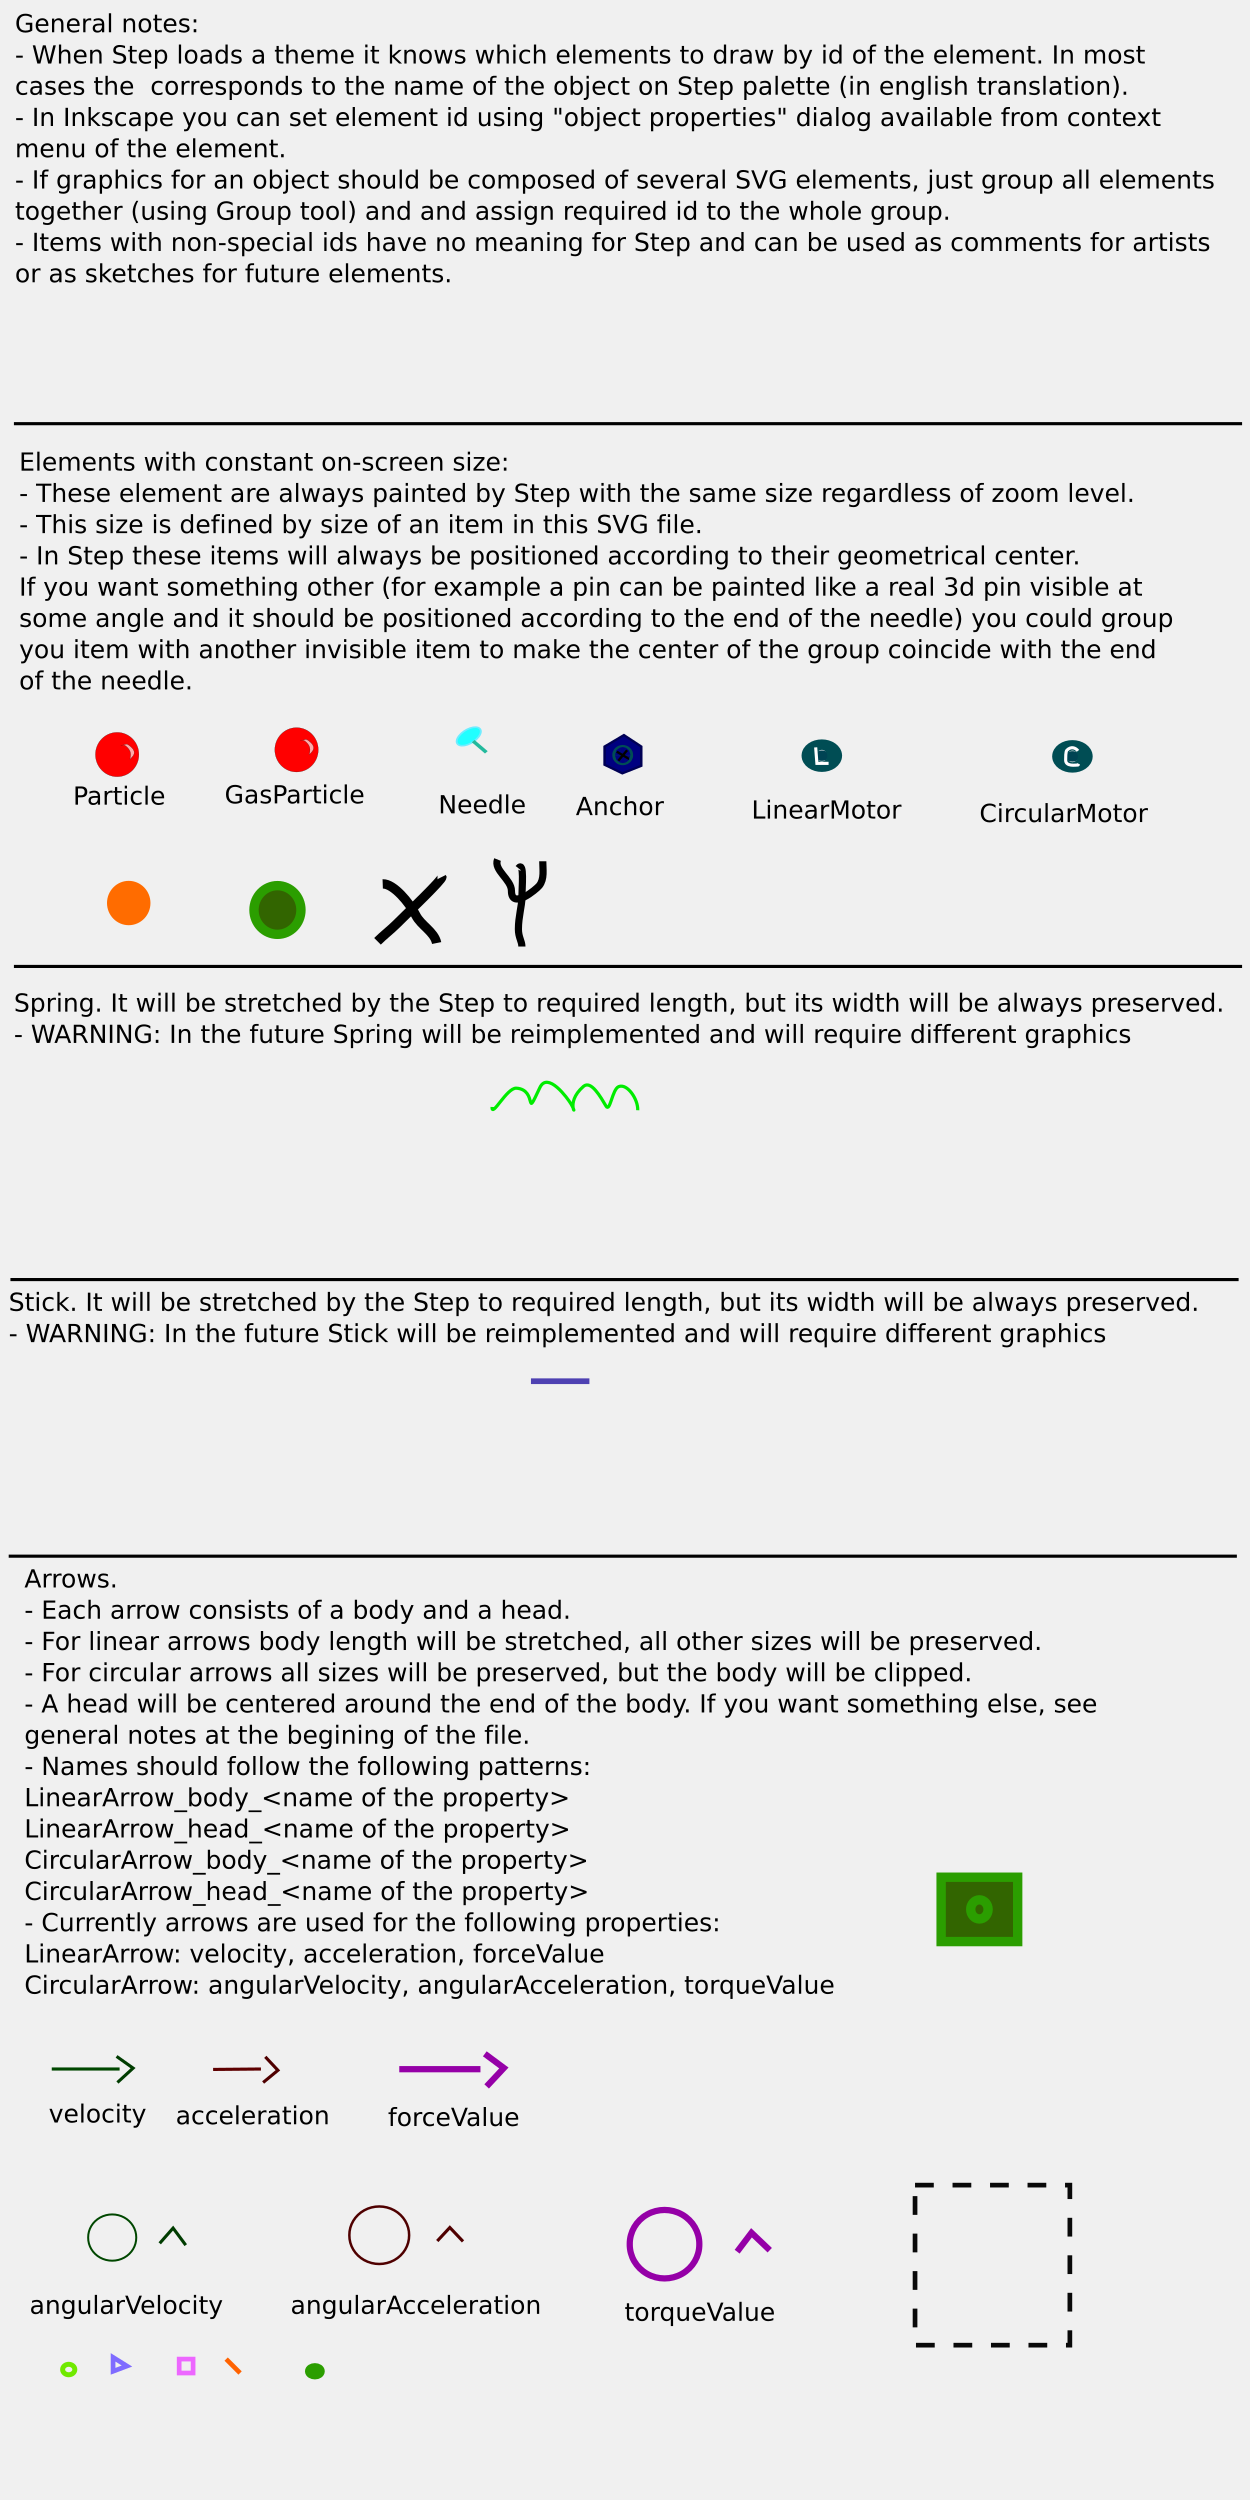
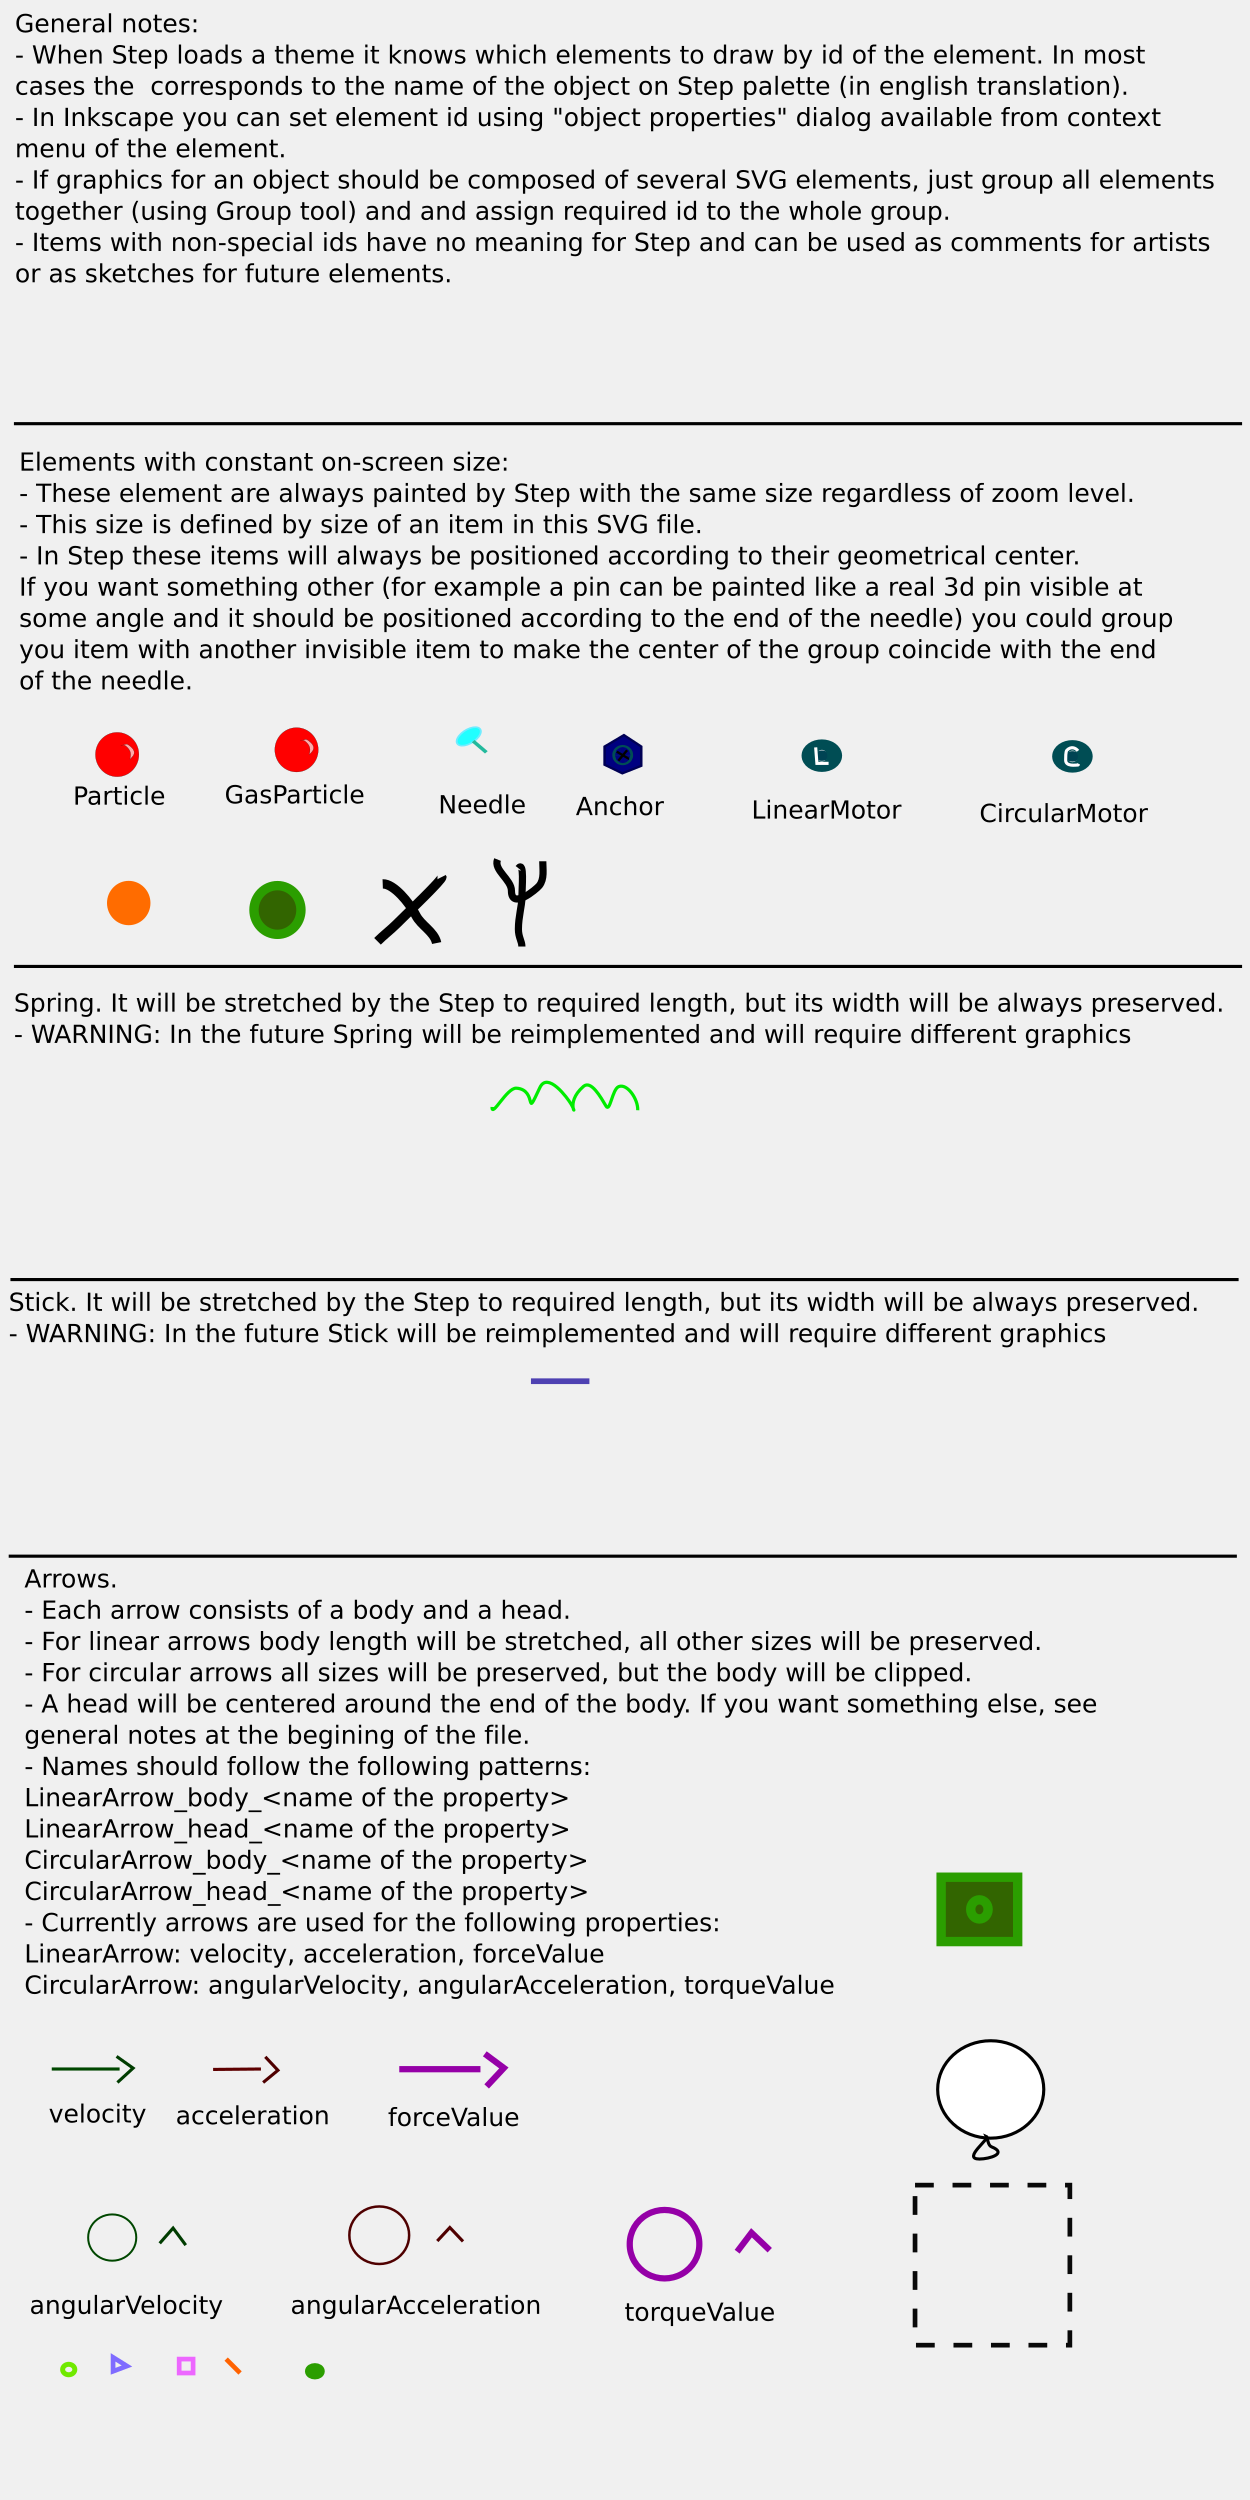
<svg xmlns="http://www.w3.org/2000/svg" width="400" height="800" id="svg2" version="1.0">
  <defs id="defs4">
    </defs>
  <g id="layer1" transform="translate(-250.9286,-426.1479)">
    <path style="fill:none;fill-opacity:1;fill-rule:evenodd;stroke:#00ec00;stroke-width:1.032;stroke-linecap:butt;stroke-linejoin:miter;stroke-miterlimit:4;stroke-dasharray:none;stroke-opacity:1" d="M 408.389,780.371 C 408.226,784.093 413.094,774.166 416.16,774.364 C 423.231,774.82 418.521,785.207 423.676,774.198 C 426.187,768.835 432.565,777.579 433.638,779.396 C 436.525,784.287 431.211,779.383 437.637,773.797 C 440.052,771.697 443.138,777.189 444.868,780.12 C 446.137,782.27 446.832,774.723 448.896,773.872 C 451.647,772.738 455.155,777.903 455,781.425" id="Spring" />
    <path style="fill:none;fill-rule:evenodd;stroke:#4e41b2;stroke-width:1.825;stroke-linecap:butt;stroke-linejoin:miter;stroke-miterlimit:4;stroke-dasharray:none;stroke-opacity:1" d="M 420.833,868.137 L 439.539,868.137" id="Stick" />
    <path style="fill:none;fill-rule:evenodd;stroke:#004700;stroke-width:1px;stroke-linecap:butt;stroke-linejoin:miter;stroke-opacity:1" d="M 267.49,1088.231 L 289.2,1088.231" id="LinearArrow_body_velocity" />
    <path style="fill:none;fill-rule:evenodd;stroke:#003c00;stroke-width:1px;stroke-linecap:butt;stroke-linejoin:miter;stroke-opacity:1" d="M 288.226,1084.195 L 293.514,1087.953 L 288.504,1092.545" id="LinearArrow_head_velocity" />
    <path style="fill:none;fill-rule:evenodd;stroke:#5e0000;stroke-width:1px;stroke-linecap:butt;stroke-linejoin:miter;stroke-opacity:1" d="M 319.122,1088.37 L 334.43,1088.231" id="LinearArrow_body_acceleration" />
    <path style="fill:none;fill-rule:evenodd;stroke:#4f0000;stroke-width:1px;stroke-linecap:butt;stroke-linejoin:miter;stroke-opacity:1" d="M 335.822,1084.334 L 339.858,1088.649 L 335.126,1092.545" id="LinearArrow_head_acceleration" />
    <path style="fill:none;fill-rule:evenodd;stroke:#9500a7;stroke-width:2;stroke-linecap:butt;stroke-linejoin:miter;stroke-miterlimit:4;stroke-dasharray:none;stroke-opacity:1" d="M 378.694,1088.29 L 404.674,1088.29" id="LinearArrow_body_forceValue" />
    <path style="fill:none;fill-rule:evenodd;stroke:#9500a7;stroke-width:2;stroke-linecap:butt;stroke-linejoin:miter;stroke-miterlimit:4;stroke-dasharray:none;stroke-opacity:1" d="M 406.063,1083.37 L 412.165,1087.897 L 406.654,1093.801" id="LinearArrow_head_forceValue" />
    <text xml:space="preserve" style="font-size:8px;font-style:normal;font-weight:normal;fill:#000000;fill-opacity:1;stroke:none;stroke-width:1px;stroke-linecap:butt;stroke-linejoin:miter;stroke-opacity:1;font-family:Bitstream Vera Sans" x="255.712" y="436.473" id="text_GeneralNotes">
      <tspan id="tspan2418" x="255.712" y="436.473">General notes:</tspan>
      <tspan x="255.712" y="446.473" id="tspan2514">- When Step loads a theme it knows which elements to draw by id of the element. In most</tspan>
      <tspan x="255.712" y="456.473" id="tspan2516">cases the  corresponds to the name of the object on Step palette (in english translation).</tspan>
      <tspan x="255.712" y="466.473" id="tspan2518">- In Inkscape you can set element id using "object properties" dialog available from context</tspan>
      <tspan x="255.712" y="476.473" id="tspan2534">menu of the element.</tspan>
      <tspan x="255.712" y="486.473" id="tspan2430">- If graphics for an object should be composed of several SVG elements, just group all elements</tspan>
      <tspan x="255.712" y="496.473" id="tspan2432">together (using Group tool) and and assign required id to the whole group.</tspan>
      <tspan x="255.712" y="506.473" id="tspan2482">- Items with non-special ids have no meaning for Step and can be used as comments for artists</tspan>
      <tspan x="255.712" y="516.473" id="tspan3524">or as sketches for future elements.</tspan>
    </text>
    <path style="fill:none;fill-rule:evenodd;stroke:#000000;stroke-width:1px;stroke-linecap:butt;stroke-linejoin:miter;stroke-opacity:1" d="M 255.382,561.726 L 648.396,561.726" id="path2484" />
    <g id="Particle" transform="matrix(5.7948835e-2,0,0,6.131656e-2,266.9,634.3463)">
      <path d="M 491.429,542.362 A 120,115.714 0 1 1 251.429,542.362 A 120,115.714 0 1 1 491.429,542.362 z" id="path2393" style="fill:#ff0000;fill-rule:evenodd;stroke:#000000;stroke-width:1px;stroke-linecap:butt;stroke-linejoin:miter;stroke-opacity:1" />
      <path id="path2395" d="M 408.571,492.362 C 412.832,492.649 445.714,512.753 445.714,540.934 C 445.714,566.945 432.131,577.374 454.286,555.219 C 475.164,534.341 464.449,515.922 445.714,500.934 C 419.297,479.8 425.119,489.604 391.429,495.219" style="fill:#ffaaaa;fill-rule:evenodd;stroke:#000000;stroke-width:1px;stroke-linecap:butt;stroke-linejoin:miter;stroke-opacity:1" />
    </g>
    <g id="Pin" transform="matrix(1.015705,0,0,0.9453629,-162.5102,-106.0916)">
      <g transform="matrix(0.1212065,0,0,0.1109752,493.8406,722.1799)" id="pinpart" pinpart="">
        <path style="fill:#20ffff;fill-opacity:1;stroke:#6fecff;stroke-width:5;stroke-miterlimit:4;stroke-dasharray:none;stroke-opacity:1" id="path2394" d="M 288.571,385.714 A 37.143,20 0 1 1 214.286,385.714 A 37.143,20 0 1 1 288.571,385.714 z" transform="matrix(0.769584,-0.6385456,0.6385456,0.769584,62.56557,675.5712)" />
        <path transform="translate(250.9286,426.1479)" id="path2398" d="M 262.857,400 L 297.143,434.286" style="fill:#00ffff;fill-opacity:1;fill-rule:evenodd;stroke:#23b99c;stroke-width:10;stroke-linecap:butt;stroke-linejoin:miter;stroke-miterlimit:4;stroke-dasharray:none;stroke-opacity:1" />
      </g>
      <rect y="821.711" x="565.215" height="6.347" width="5.736" id="rect2416" style="fill:none;fill-opacity:1;stroke:none;stroke-width:8.238;stroke-miterlimit:4;stroke-dasharray:none;stroke-opacity:1" />
    </g>
    <g id="Anchor" transform="matrix(0.7992117,0,0,0.7250234,140.758,326.6563)">
      <path transform="translate(250.9286,426.1479)" id="path3217" d="M 128.993,40.567 L 128.993,48.62 L 136.098,52.409 L 143.676,49.093 L 143.676,40.567 L 136.729,35.515 L 128.993,40.567 z" style="fill:#000080;fill-rule:evenodd;stroke:#000054;stroke-width:1px;stroke-linecap:butt;stroke-linejoin:miter;stroke-opacity:1" />
      <path transform="matrix(0.7350589,0,0,0.8022186,287.3188,434.6645)" d="M 136.568,44.666 A 0.715,0.556 0 1 1 135.139,44.666 A 0.715,0.556 0 1 1 136.568,44.666 z" id="path3221" style="fill:#004353;fill-opacity:1;stroke:#004d54;stroke-width:10;stroke-miterlimit:4;stroke-dasharray:none;stroke-opacity:1" />
      <path transform="translate(250.9286,426.1479)" id="path3223" d="M 133.869,42.84 C 138.633,46.016 138.791,46.016 138.791,46.016" style="fill:none;fill-rule:evenodd;stroke:#000000;stroke-width:1px;stroke-linecap:butt;stroke-linejoin:miter;stroke-opacity:1" />
      <path transform="translate(250.9286,426.1479)" id="path3225" d="M 137.997,42.205 C 134.504,46.81 134.504,46.81 134.504,46.81" style="fill:none;fill-rule:evenodd;stroke:#000000;stroke-width:1px;stroke-linecap:butt;stroke-linejoin:miter;stroke-opacity:1" />
    </g>
    <g id="LinearMotor" transform="translate(109.6655,199.8473)">
      <path transform="matrix(0.8265071,0,0,0.7070294,273.7056,439.208)" d="M 160.798,40.883 A 2.854,2.362 0 1 1 155.09,40.883 A 2.854,2.362 0 1 1 160.798,40.883 z" id="path2403" style="fill:#004353;fill-opacity:1;stroke:#004d54;stroke-width:10;stroke-miterlimit:4;stroke-dasharray:none;stroke-opacity:1" />
      <path transform="translate(250.9286,426.1479)" id="path2405" d="M 151.351,39.309 L 151.745,44.426 L 155.484,44.426" style="fill:none;fill-opacity:1;fill-rule:evenodd;stroke:#ffffff;stroke-width:1px;stroke-linecap:butt;stroke-linejoin:miter;stroke-opacity:1" />
    </g>
    <g id="CircularMotor" transform="translate(173.1268,200.9607)">
      <path transform="matrix(0.8265071,0,0,0.7070294,290.4349,438.3223)" d="M 160.798,40.883 A 2.854,2.362 0 1 1 155.09,40.883 A 2.854,2.362 0 1 1 160.798,40.883 z" id="path2408" style="fill:#004353;fill-opacity:1;stroke:#004d54;stroke-width:10;stroke-miterlimit:4;stroke-dasharray:none;stroke-opacity:1" />
      <path id="path2416" d="M 422.748,465.457 C 421.959,464.444 420.536,463.93 419.206,465.26 C 418.793,465.673 418.812,467.699 418.812,468.409 C 418.812,470.585 422.071,469.983 422.748,469.983 C 422.895,469.983 422.88,469.721 422.945,469.59" style="fill:none;fill-opacity:1;fill-rule:evenodd;stroke:#fffdff;stroke-width:1px;stroke-linecap:butt;stroke-linejoin:miter;stroke-opacity:1" />
    </g>
    <text xml:space="preserve" style="font-size:8px;font-style:normal;font-weight:normal;fill:#000000;fill-opacity:1;stroke:none;stroke-width:1px;stroke-linecap:butt;stroke-linejoin:miter;stroke-opacity:1;font-family:Bitstream Vera Sans" x="257.052" y="576.756" id="text2434">
      <tspan id="tspan2436" x="257.052" y="576.756">Elements with constant on-screen size:</tspan>
      <tspan x="257.052" y="586.756" id="tspan2438">- These element are always painted by Step with the same size regardless of zoom level.</tspan>
      <tspan x="257.052" y="596.756" id="tspan2458">- This size is defined by size of an item in this SVG file.</tspan>
      <tspan x="257.052" y="606.756" id="tspan2464">- In Step these items will always be positioned according to their geometrical center.</tspan>
      <tspan x="257.052" y="616.756" id="tspan2466">If you want something other (for example a pin can be painted like a real 3d pin visible at</tspan>
      <tspan x="257.052" y="626.756" id="tspan2468">some angle and it should be positioned according to the end of the needle) you could group</tspan>
      <tspan x="257.052" y="636.756" id="tspan2478">you item with another invisible item to make the center of the group coincide with the end</tspan>
      <tspan x="257.052" y="646.756" id="tspan2480">of the needle.</tspan>
      <tspan x="257.052" y="656.756" id="tspan2460" />
      <tspan x="257.052" y="666.756" id="tspan2456" />
    </text>
    <text xml:space="preserve" style="font-size:8px;font-style:normal;font-weight:normal;fill:#000000;fill-opacity:1;stroke:none;stroke-width:1px;stroke-linecap:butt;stroke-linejoin:miter;stroke-opacity:1;font-family:Bitstream Vera Sans" x="274.309" y="683.638" id="text2486">
      <tspan id="tspan2488" x="274.309" y="683.638">Particle</tspan>
    </text>
    <text xml:space="preserve" style="font-size:8px;font-style:normal;font-weight:normal;fill:#000000;fill-opacity:1;stroke:none;stroke-width:1px;stroke-linecap:butt;stroke-linejoin:miter;stroke-opacity:1;font-family:Bitstream Vera Sans" x="391.211" y="686.422" id="text2490">
      <tspan id="tspan2492" x="391.211" y="686.422">Needle</tspan>
    </text>
    <text xml:space="preserve" style="font-size:8px;font-style:normal;font-weight:normal;fill:#000000;fill-opacity:1;stroke:none;stroke-width:1px;stroke-linecap:butt;stroke-linejoin:miter;stroke-opacity:1;font-family:Bitstream Vera Sans" x="435.189" y="686.979" id="text2494">
      <tspan x="435.189" y="686.979" id="tspan2498">Anchor</tspan>
    </text>
    <text xml:space="preserve" style="font-size:8px;font-style:normal;font-weight:normal;fill:#000000;fill-opacity:1;stroke:none;stroke-width:1px;stroke-linecap:butt;stroke-linejoin:miter;stroke-opacity:1;font-family:Bitstream Vera Sans" x="491.413" y="688.092" id="text2502">
      <tspan id="tspan2504" x="491.413" y="688.092">LinearMotor</tspan>
    </text>
    <text xml:space="preserve" style="font-size:8px;font-style:normal;font-weight:normal;fill:#000000;fill-opacity:1;stroke:none;stroke-width:1px;stroke-linecap:butt;stroke-linejoin:miter;stroke-opacity:1;font-family:Bitstream Vera Sans" x="564.338" y="689.205" id="text2506">
      <tspan id="tspan2508" x="564.338" y="689.205">CircularMotor</tspan>
    </text>
    <path id="path2512" d="M 255.382,735.409 L 648.396,735.409" style="fill:none;fill-rule:evenodd;stroke:#000000;stroke-width:1px;stroke-linecap:butt;stroke-linejoin:miter;stroke-opacity:1" />
    <path style="fill:none;fill-opacity:1;stroke:#9500a7;stroke-width:2;stroke-miterlimit:4;stroke-dasharray:none;stroke-opacity:1" id="CircularArrow_body_torqueValue" d="M 216.548,348.507 A 11.134,10.855 0 1 1 194.281,348.507 A 11.134,10.855 0 1 1 216.548,348.507 z" transform="translate(258.1654,795.7819)" />
    <path id="CircularArrow_head_torqueValue" d="M 486.81,1146.69 L 491.404,1140.639 L 497.247,1146.214" style="fill:none;fill-rule:evenodd;stroke:#9500a7;stroke-width:2;stroke-linecap:butt;stroke-linejoin:miter;stroke-miterlimit:4;stroke-dasharray:none;stroke-opacity:1" />
    <text xml:space="preserve" style="font-size:8px;font-style:normal;font-weight:normal;fill:#000000;fill-opacity:1;stroke:none;stroke-width:1px;stroke-linecap:butt;stroke-linejoin:miter;stroke-opacity:1;font-family:Bitstream Vera Sans" x="12.804" y="37.603" id="text2530" transform="translate(250.9286,426.1479)">
      <tspan id="tspan2532" x="12.804" y="37.603" />
    </text>
    <text xml:space="preserve" style="font-size:8px;font-style:normal;font-weight:normal;fill:#000000;fill-opacity:1;stroke:none;stroke-width:1px;stroke-linecap:butt;stroke-linejoin:miter;stroke-opacity:1;font-family:Bitstream Vera Sans" x="255.382" y="749.883" id="text2550">
      <tspan x="255.382" y="749.883" id="tspan2558">Spring. It will be stretched by the Step to required length, but its width will be always preserved.</tspan>
      <tspan x="255.382" y="759.883" id="tspan3520">- WARNING: In the future Spring will be reimplemented and will require different graphics</tspan>
    </text>
    <text id="text2562" y="845.632" x="253.712" style="font-size:8px;font-style:normal;font-weight:normal;fill:#000000;fill-opacity:1;stroke:none;stroke-width:1px;stroke-linecap:butt;stroke-linejoin:miter;stroke-opacity:1;font-family:Bitstream Vera Sans" xml:space="preserve">
      <tspan id="tspan2564" y="845.632" x="253.712">Stick. It will be stretched by the Step to required length, but its width will be always preserved.</tspan>
      <tspan y="855.632" x="253.712" id="tspan3522">- WARNING: In the future Stick will be reimplemented and will require different graphics</tspan>
    </text>
    <path style="fill:none;fill-rule:evenodd;stroke:#000000;stroke-width:1px;stroke-linecap:butt;stroke-linejoin:miter;stroke-opacity:1" d="M 254.269,835.611 L 647.283,835.611" id="path2566" />
    <path id="path2568" d="M 253.712,924.123 L 646.726,924.123" style="fill:none;fill-rule:evenodd;stroke:#000000;stroke-width:1px;stroke-linecap:butt;stroke-linejoin:miter;stroke-opacity:1" />
    <text xml:space="preserve" style="font-size:8px;font-style:normal;font-weight:normal;fill:#000000;fill-opacity:1;stroke:none;stroke-width:1px;stroke-linecap:butt;stroke-linejoin:miter;stroke-opacity:1;font-family:Bitstream Vera Sans" x="258.722" y="934.143" id="text2570">
      <tspan id="tspan2572" x="258.722" y="934.143">Arrows.</tspan>
      <tspan x="258.722" y="944.143" id="tspan2576">- Each arrow consists of a body and a head.</tspan>
      <tspan x="258.722" y="954.143" id="tspan2574">- For linear arrows body length will be stretched, all other sizes will be preserved.</tspan>
      <tspan x="258.722" y="964.143" id="tspan2626">- For circular arrows all sizes will be preserved, but the body will be clipped.</tspan>
      <tspan x="258.722" y="974.143" id="tspan2614">- A head will be centered around the end of the body. If you want something else, see</tspan>
      <tspan x="258.722" y="984.143" id="tspan2620">general notes at the begining of the file.</tspan>
      <tspan x="258.722" y="994.143" id="tspan2578">- Names should follow the following patterns:</tspan>
      <tspan x="258.722" y="1004.143" id="tspan2580">LinearArrow_body_&lt;name of the property&gt;</tspan>
      <tspan x="258.722" y="1014.143" id="tspan2582">LinearArrow_head_&lt;name of the property&gt;</tspan>
      <tspan x="258.722" y="1024.143" id="tspan2584">CircularArrow_body_&lt;name of the property&gt;</tspan>
      <tspan x="258.722" y="1034.143" id="tspan2588">CircularArrow_head_&lt;name of the property&gt;</tspan>
      <tspan x="258.722" y="1044.143" id="tspan2618">- Currently arrows are used for the following properties:</tspan>
      <tspan x="258.722" y="1054.143" id="tspan2592">LinearArrow: velocity, acceleration, forceValue</tspan>
      <tspan x="258.722" y="1064.143" id="tspan2596">CircularArrow: angularVelocity, angularAcceleration, torqueValue</tspan>
    </text>
    <text xml:space="preserve" style="font-size:8px;font-style:normal;font-weight:normal;fill:#000000;fill-opacity:1;stroke:none;stroke-width:1px;stroke-linecap:butt;stroke-linejoin:miter;stroke-opacity:1;font-family:Bitstream Vera Sans" x="266.515" y="1105.349" id="text2598">
      <tspan id="tspan2600" x="266.515" y="1105.349">velocity</tspan>
    </text>
    <text xml:space="preserve" style="font-size:8px;font-style:normal;font-weight:normal;fill:#000000;fill-opacity:1;stroke:none;stroke-width:1px;stroke-linecap:butt;stroke-linejoin:miter;stroke-opacity:1;font-family:Bitstream Vera Sans" x="307.153" y="1105.906" id="text2602">
      <tspan id="tspan2604" x="307.153" y="1105.906">acceleration</tspan>
    </text>
    <text xml:space="preserve" style="font-size:8px;font-style:normal;font-weight:normal;fill:#000000;fill-opacity:1;stroke:none;stroke-width:1px;stroke-linecap:butt;stroke-linejoin:miter;stroke-opacity:1;font-family:Bitstream Vera Sans" x="375.068" y="1106.462" id="text2606">
      <tspan id="tspan2608" x="375.068" y="1106.462">forceValue</tspan>
    </text>
    <text xml:space="preserve" style="font-size:8px;font-style:normal;font-weight:normal;fill:#000000;fill-opacity:1;stroke:none;stroke-width:1px;stroke-linecap:butt;stroke-linejoin:miter;stroke-opacity:1;font-family:Bitstream Vera Sans" x="450.776" y="1168.81" id="text2610">
      <tspan id="tspan2612" x="450.776" y="1168.81">torqueValue</tspan>
    </text>
    <path style="fill:none;fill-opacity:1;stroke:#004700;stroke-width:1;stroke-miterlimit:4;stroke-dasharray:none;stroke-opacity:1" id="CircularArrow_body_angularVelocity" d="M 45.091,529.733 A 11.969,11.412 0 1 1 21.154,529.733 A 11.969,11.412 0 1 1 45.091,529.733 z" transform="matrix(0.6428282,0,0,0.6428282,265.5423,801.6418)" />
    <path id="CircularArrow_head_angularVelocity" d="M 302.032,1144.012 L 306.314,1139.138 L 310.367,1144.594" style="fill:none;fill-rule:evenodd;stroke:#003c00;stroke-width:1px;stroke-linecap:butt;stroke-linejoin:miter;stroke-opacity:1" />
    <path id="CircularArrow_head_angularAcceleration" d="M 390.851,1143.276 L 394.873,1138.949 L 399.09,1143.398" style="fill:none;fill-rule:evenodd;stroke:#4f0000;stroke-width:1px;stroke-linecap:butt;stroke-linejoin:miter;stroke-opacity:1" />
    <path transform="matrix(0.7990909,0,0,0.7990909,345.8166,718.1163)" d="M 45.091,529.733 A 11.969,11.412 0 1 1 21.154,529.733 A 11.969,11.412 0 1 1 45.091,529.733 z" id="CircularArrow_body_angularAcceleration" style="fill:none;fill-opacity:1;stroke:#4f0000;stroke-width:1;stroke-miterlimit:4;stroke-dasharray:none;stroke-opacity:1" />
    <text xml:space="preserve" style="font-size:8px;font-style:normal;font-weight:normal;fill:#000000;fill-opacity:1;stroke:none;stroke-width:1px;stroke-linecap:butt;stroke-linejoin:miter;stroke-opacity:1;font-family:Bitstream Vera Sans" x="260.392" y="1166.583" id="text3406">
      <tspan id="tspan3408" x="260.392" y="1166.583">angularVelocity</tspan>
    </text>
    <text xml:space="preserve" style="font-size:8px;font-style:normal;font-weight:normal;fill:#000000;fill-opacity:1;stroke:none;stroke-width:1px;stroke-linecap:butt;stroke-linejoin:miter;stroke-opacity:1;font-family:Bitstream Vera Sans" x="343.894" y="1166.583" id="text3410">
      <tspan id="tspan3412" x="343.894" y="1166.583">angularAcceleration</tspan>
    </text>
    <path style="fill:none;fill-opacity:1;stroke:#70e900;stroke-width:1.6;stroke-miterlimit:4;stroke-dasharray:none;stroke-opacity:1" id="LinearHandler" d="M 23.937,758.249 A 1.948,1.67 0 1 1 20.04,758.249 A 1.948,1.67 0 1 1 23.937,758.249 z" transform="translate(250.9286,426.1479)" />
    <path style="fill:none;fill-rule:evenodd;stroke:#7f6bff;stroke-width:1.5;stroke-linecap:butt;stroke-linejoin:miter;stroke-miterlimit:4;stroke-dasharray:none;stroke-opacity:1" d="M 36.184,754.352 L 36.184,758.806 L 40.637,757.136 L 36.184,754.352 z" id="CircularHandler" transform="translate(250.9286,426.1479)" />
    <rect style="fill:none;fill-opacity:1;stroke:#ed67ff;stroke-width:1.5;stroke-miterlimit:4;stroke-dasharray:none;stroke-opacity:1" id="SpringHandler" width="4.453" height="4.453" x="57.338" y="754.909" transform="translate(250.9286,426.1479)" />
    <path style="fill:none;fill-rule:evenodd;stroke:#ff6200;stroke-width:1.5;stroke-linecap:butt;stroke-linejoin:miter;stroke-miterlimit:4;stroke-dasharray:none;stroke-opacity:1" d="M 72.368,754.909 L 76.822,759.363" id="StickHandler" transform="translate(250.9286,426.1479)" />
    <rect style="fill:none;fill-opacity:1;stroke:#090909;stroke-width:1.5;stroke-miterlimit:4;stroke-dasharray:6,6;stroke-dashoffset:0;stroke-opacity:1" id="Selection" width="49.544" height="51.214" x="292.812" y="699.241" transform="translate(250.9286,426.1479)" />
    <g id="ChargedParticle" transform="matrix(5.7948835e-2,0,0,6.131656e-2,270.5989,681.8619)" style="fill:#ff6c00;fill-opacity:1;stroke:none;stroke-opacity:1">
      <path d="M 491.429,542.362 A 120,115.714 0 1 1 251.429,542.362 A 120,115.714 0 1 1 491.429,542.362 z" id="path2522" style="fill:#ff6c00;fill-opacity:1;fill-rule:evenodd;stroke:none;stroke-width:1px;stroke-linecap:butt;stroke-linejoin:miter;stroke-opacity:1" />
      <path id="path2524" d="M 408.571,492.362 C 412.832,492.649 445.714,512.753 445.714,540.934 C 445.714,566.945 432.131,577.374 454.286,555.219 C 475.164,534.341 464.449,515.922 445.714,500.934 C 419.297,479.8 425.119,489.604 391.429,495.219" style="fill:#ff6c00;fill-opacity:1;fill-rule:evenodd;stroke:none;stroke-width:1px;stroke-linecap:butt;stroke-linejoin:miter;stroke-opacity:1" />
    </g>
    <path style="fill:#326500;fill-opacity:1;stroke:#2b9e00;stroke-width:3;stroke-miterlimit:4;stroke-dasharray:none;stroke-dashoffset:0;stroke-opacity:1" id="Tracer" d="M 96.305,291.197 A 7.515,7.793 0 1 1 81.275,291.197 A 7.515,7.793 0 1 1 96.305,291.197 z" transform="translate(250.9286,426.1479)" />
    <g id="TargetTexture">
      <rect transform="translate(250.9286,426.1479)" y="600.709" x="301.163" height="20.597" width="24.494" id="rect3316" style="fill:#326500;fill-opacity:1;stroke:#2b9e00;stroke-width:3;stroke-miterlimit:4;stroke-dasharray:none;stroke-dashoffset:0;stroke-opacity:1" />
      <path transform="translate(250.9286,426.1479)" d="M 316.193,611.008 A 2.783,3.062 0 1 1 310.626,611.008 A 2.783,3.062 0 1 1 316.193,611.008 z" id="path3318" style="fill:#326500;fill-opacity:1;stroke:#2b9e00;stroke-width:3;stroke-miterlimit:4;stroke-dasharray:none;stroke-dashoffset:0;stroke-opacity:1" />
    </g>
    <path style="fill:#326500;fill-opacity:1;stroke:#2b9e00;stroke-width:3;stroke-miterlimit:4;stroke-dasharray:none;stroke-dashoffset:0;stroke-opacity:1" id="OnHoverHandler" d="M 102.429,758.806 A 1.67,1.113 0 1 1 99.089,758.806 A 1.67,1.113 0 1 1 102.429,758.806 z" transform="translate(250.9286,426.1479)" />
    <g id="GasParticle" transform="matrix(5.7948835e-2,0,0,6.131656e-2,324.2993,632.8318)">
      <path d="M 491.429,542.362 A 120,115.714 0 1 1 251.429,542.362 A 120,115.714 0 1 1 491.429,542.362 z" id="path2517" style="fill:#ff0000;fill-rule:evenodd;stroke:#000000;stroke-width:1px;stroke-linecap:butt;stroke-linejoin:miter;stroke-opacity:1" />
      <path id="path2519" d="M 408.571,492.362 C 412.832,492.649 445.714,512.753 445.714,540.934 C 445.714,566.945 432.131,577.374 454.286,555.219 C 475.164,534.341 464.449,515.922 445.714,500.934 C 419.297,479.8 425.119,489.604 391.429,495.219" style="fill:#ffaaaa;fill-rule:evenodd;stroke:#000000;stroke-width:1px;stroke-linecap:butt;stroke-linejoin:miter;stroke-opacity:1" />
    </g>
    <text xml:space="preserve" style="font-size:8px;font-style:normal;font-weight:normal;fill:#000000;fill-opacity:1;stroke:none;stroke-width:1px;stroke-linecap:butt;stroke-linejoin:miter;stroke-opacity:1;font-family:Bitstream Vera Sans" x="322.802" y="683.237" id="text2521">
      <tspan x="322.802" y="683.237" id="tspan2525">GasParticle</tspan>
    </text>
    <g id="Fixator">
      <path transform="translate(250.9286,426.1479)" id="path2518" d="M 122.469,282.846 C 125.925,282.721 131.038,288.85 133.046,292.867 C 134.706,296.186 138.998,298.134 139.726,301.773" style="fill:none;fill-rule:evenodd;stroke:#000000;stroke-width:3;stroke-linecap:butt;stroke-linejoin:miter;stroke-miterlimit:4;stroke-dasharray:none;stroke-opacity:1" />
      <path transform="translate(250.9286,426.1479)" id="path2520" d="M 141.396,280.62 C 141.754,281.335 130.877,291.695 126.923,295.65 C 125.019,297.554 122.746,299.27 120.799,301.217" style="fill:none;fill-rule:evenodd;stroke:#000000;stroke-width:3;stroke-linecap:butt;stroke-linejoin:miter;stroke-miterlimit:4;stroke-dasharray:none;stroke-opacity:1" />
    </g>
    <g id="DiskTexture">
      <rect ry="0" y="1276.148" x="310.929" height="75" width="90" id="rect4876" style="fill:#a5c700;fill-opacity:1;fill-rule:nonzero;stroke:none;stroke-width:1;stroke-linecap:square;stroke-miterlimit:4;stroke-dasharray:none;stroke-opacity:1" />
      <g id="g4878">
        <g id="DiskTextureBase" transform="matrix(0.9375,0,0,0.9615385,-174.5694,277.9222)">
          <rect transform="translate(250.9286,426.1479)" y="638.007" x="298.936" height="26" width="32" id="rect2498" style="fill:#a5c700;fill-opacity:1;fill-rule:nonzero;stroke:#0000ff;stroke-width:1.053;stroke-linecap:square;stroke-miterlimit:4;stroke-dasharray:none;stroke-dashoffset:0;stroke-opacity:1" />
          <path transform="translate(250.9286,426.1479)" id="path2500" d="M 307.843,647.47 L 317.863,656.934 L 314.523,643.574" style="fill:none;fill-rule:evenodd;stroke:#000000;stroke-width:1px;stroke-linecap:butt;stroke-linejoin:miter;stroke-opacity:1" />
        </g>
        <g transform="matrix(0.9375,0,0,0.9615385,-144.5694,302.9222)" id="g4828">
          <rect style="fill:#a5c700;fill-opacity:1;stroke:none;stroke-width:1.5;stroke-miterlimit:4;stroke-dasharray:none;stroke-dashoffset:0;stroke-opacity:1" id="rect4830" width="32" height="26" x="298.936" y="638.007" transform="translate(250.9286,426.1479)" />
          <path style="fill:none;fill-rule:evenodd;stroke:#000000;stroke-width:1px;stroke-linecap:butt;stroke-linejoin:miter;stroke-opacity:1" d="M 307.843,647.47 L 317.863,656.934 L 314.523,643.574" id="path4832" transform="translate(250.9286,426.1479)" />
        </g>
        <g id="g4834" transform="matrix(0.9375,0,0,0.9615385,-174.5694,302.9222)">
          <rect transform="translate(250.9286,426.1479)" y="638.007" x="298.936" height="26" width="32" id="rect4836" style="fill:#a5c700;fill-opacity:1;stroke:none;stroke-width:1.5;stroke-miterlimit:4;stroke-dasharray:none;stroke-dashoffset:0;stroke-opacity:1" />
          <path transform="translate(250.9286,426.1479)" id="path4838" d="M 307.843,647.47 L 317.863,656.934 L 314.523,643.574" style="fill:none;fill-rule:evenodd;stroke:#000000;stroke-width:1px;stroke-linecap:butt;stroke-linejoin:miter;stroke-opacity:1" />
        </g>
        <g transform="matrix(0.9375,0,0,0.9615385,-204.5694,302.9222)" id="g4840">
          <rect style="fill:#a5c700;fill-opacity:1;stroke:none;stroke-width:1.5;stroke-miterlimit:4;stroke-dasharray:none;stroke-dashoffset:0;stroke-opacity:1" id="rect4842" width="32" height="26" x="298.936" y="638.007" transform="translate(250.9286,426.1479)" />
          <path style="fill:none;fill-rule:evenodd;stroke:#000000;stroke-width:1px;stroke-linecap:butt;stroke-linejoin:miter;stroke-opacity:1" d="M 307.843,647.47 L 317.863,656.934 L 314.523,643.574" id="path4844" transform="translate(250.9286,426.1479)" />
        </g>
        <g id="g4846" transform="matrix(0.9375,0,0,0.9615385,-144.5694,277.9222)">
          <rect transform="translate(250.9286,426.1479)" y="638.007" x="298.936" height="26" width="32" id="rect4848" style="fill:#a5c700;fill-opacity:1;stroke:none;stroke-width:1.5;stroke-miterlimit:4;stroke-dasharray:none;stroke-dashoffset:0;stroke-opacity:1" />
          <path transform="translate(250.9286,426.1479)" id="path4850" d="M 307.843,647.47 L 317.863,656.934 L 314.523,643.574" style="fill:none;fill-rule:evenodd;stroke:#000000;stroke-width:1px;stroke-linecap:butt;stroke-linejoin:miter;stroke-opacity:1" />
        </g>
        <g transform="matrix(0.9375,0,0,0.9615385,-204.5694,277.9222)" id="g4852">
          <rect style="fill:#a5c700;fill-opacity:1;stroke:none;stroke-width:1.5;stroke-miterlimit:4;stroke-dasharray:none;stroke-dashoffset:0;stroke-opacity:1" id="rect4854" width="32" height="26" x="298.936" y="638.007" transform="translate(250.9286,426.1479)" />
          <path style="fill:none;fill-rule:evenodd;stroke:#000000;stroke-width:1px;stroke-linecap:butt;stroke-linejoin:miter;stroke-opacity:1" d="M 307.843,647.47 L 317.863,656.934 L 314.523,643.574" id="path4856" transform="translate(250.9286,426.1479)" />
        </g>
        <g id="g4858" transform="matrix(0.9375,0,0,0.9615385,-144.5694,252.9222)">
          <rect transform="translate(250.9286,426.1479)" y="638.007" x="298.936" height="26" width="32" id="rect4860" style="fill:#a5c700;fill-opacity:1;stroke:none;stroke-width:1.5;stroke-miterlimit:4;stroke-dasharray:none;stroke-dashoffset:0;stroke-opacity:1" />
          <path transform="translate(250.9286,426.1479)" id="path4862" d="M 307.843,647.47 L 317.863,656.934 L 314.523,643.574" style="fill:none;fill-rule:evenodd;stroke:#000000;stroke-width:1px;stroke-linecap:butt;stroke-linejoin:miter;stroke-opacity:1" />
        </g>
        <g transform="matrix(0.9375,0,0,0.9615385,-174.5694,252.9222)" id="g4864">
          <rect style="fill:#a5c700;fill-opacity:1;stroke:none;stroke-width:1.5;stroke-miterlimit:4;stroke-dasharray:none;stroke-dashoffset:0;stroke-opacity:1" id="rect4866" width="32" height="26" x="298.936" y="638.007" transform="translate(250.9286,426.1479)" />
          <path style="fill:none;fill-rule:evenodd;stroke:#000000;stroke-width:1px;stroke-linecap:butt;stroke-linejoin:miter;stroke-opacity:1" d="M 307.843,647.47 L 317.863,656.934 L 314.523,643.574" id="path4868" transform="translate(250.9286,426.1479)" />
        </g>
        <g id="g4870" transform="matrix(0.9375,0,0,0.9615385,-204.5694,252.9222)">
          <rect transform="translate(250.9286,426.1479)" y="638.007" x="298.936" height="26" width="32" id="rect4872" style="fill:#a5c700;fill-opacity:1;stroke:none;stroke-width:1.5;stroke-miterlimit:4;stroke-dasharray:none;stroke-dashoffset:0;stroke-opacity:1" />
          <path transform="translate(250.9286,426.1479)" id="path4874" d="M 307.843,647.47 L 317.863,656.934 L 314.523,643.574" style="fill:none;fill-rule:evenodd;stroke:#000000;stroke-width:1px;stroke-linecap:butt;stroke-linejoin:miter;stroke-opacity:1" />
        </g>
      </g>
    </g>
    <g id="Fork" transform="translate(-28.94724,-2.226711)" style="stroke:#000000;stroke-width:2.3;stroke-miterlimit:4;stroke-dasharray:none;stroke-opacity:1">
      <path transform="translate(250.9286,426.1479)" id="path2547" d="M 188.157,277.28 C 186.8,280.673 192.611,283.645 192.611,287.3 C 192.611,293.557 200.63,286.738 201.517,285.63 C 203.221,283.5 202.631,280.464 202.631,277.836" style="fill:none;fill-rule:evenodd;stroke:#000000;stroke-width:2.3;stroke-linecap:butt;stroke-linejoin:miter;stroke-miterlimit:4;stroke-dasharray:none;stroke-opacity:1" />
      <path transform="translate(250.9286,426.1479)" id="path2549" d="M 194.837,280.063 C 196.821,277.583 195.951,286.35 195.951,289.526 C 195.951,292.111 194.837,295.59 194.837,299.547 C 194.837,302.185 195.951,303.392 195.951,305.113" style="fill:none;fill-rule:evenodd;stroke:#000000;stroke-width:2.3;stroke-linecap:butt;stroke-linejoin:miter;stroke-miterlimit:4;stroke-dasharray:none;stroke-opacity:1" />
    </g>
+     <g id="Baloon">
+       <path transform="translate(250.9286,426.1479)" d="M 334.007,668.624 A 16.979,15.587 0 1 1 300.049,668.624 A 16.979,15.587 0 1 1 334.007,668.624 z" id="path2554" style="fill:#ffffff;fill-opacity:1;fill-rule:nonzero;stroke:#000000;stroke-width:1;stroke-linecap:square;stroke-miterlimit:4;stroke-dasharray:none;stroke-opacity:1" />
+       <path transform="translate(250.9286,426.1479)" id="path2562" d="M 315.636,683.654 C 317.056,684.222 307.689,690.891 313.41,690.891 C 316.63,690.891 322.543,689.089 317.306,686.994 C 316.151,686.532 316.193,684.768 315.636,683.654 z" style="fill:none;fill-rule:evenodd;stroke:#000000;stroke-width:1px;stroke-linecap:butt;stroke-linejoin:miter;stroke-opacity:1" />
+     </g>
  </g>
</svg>
